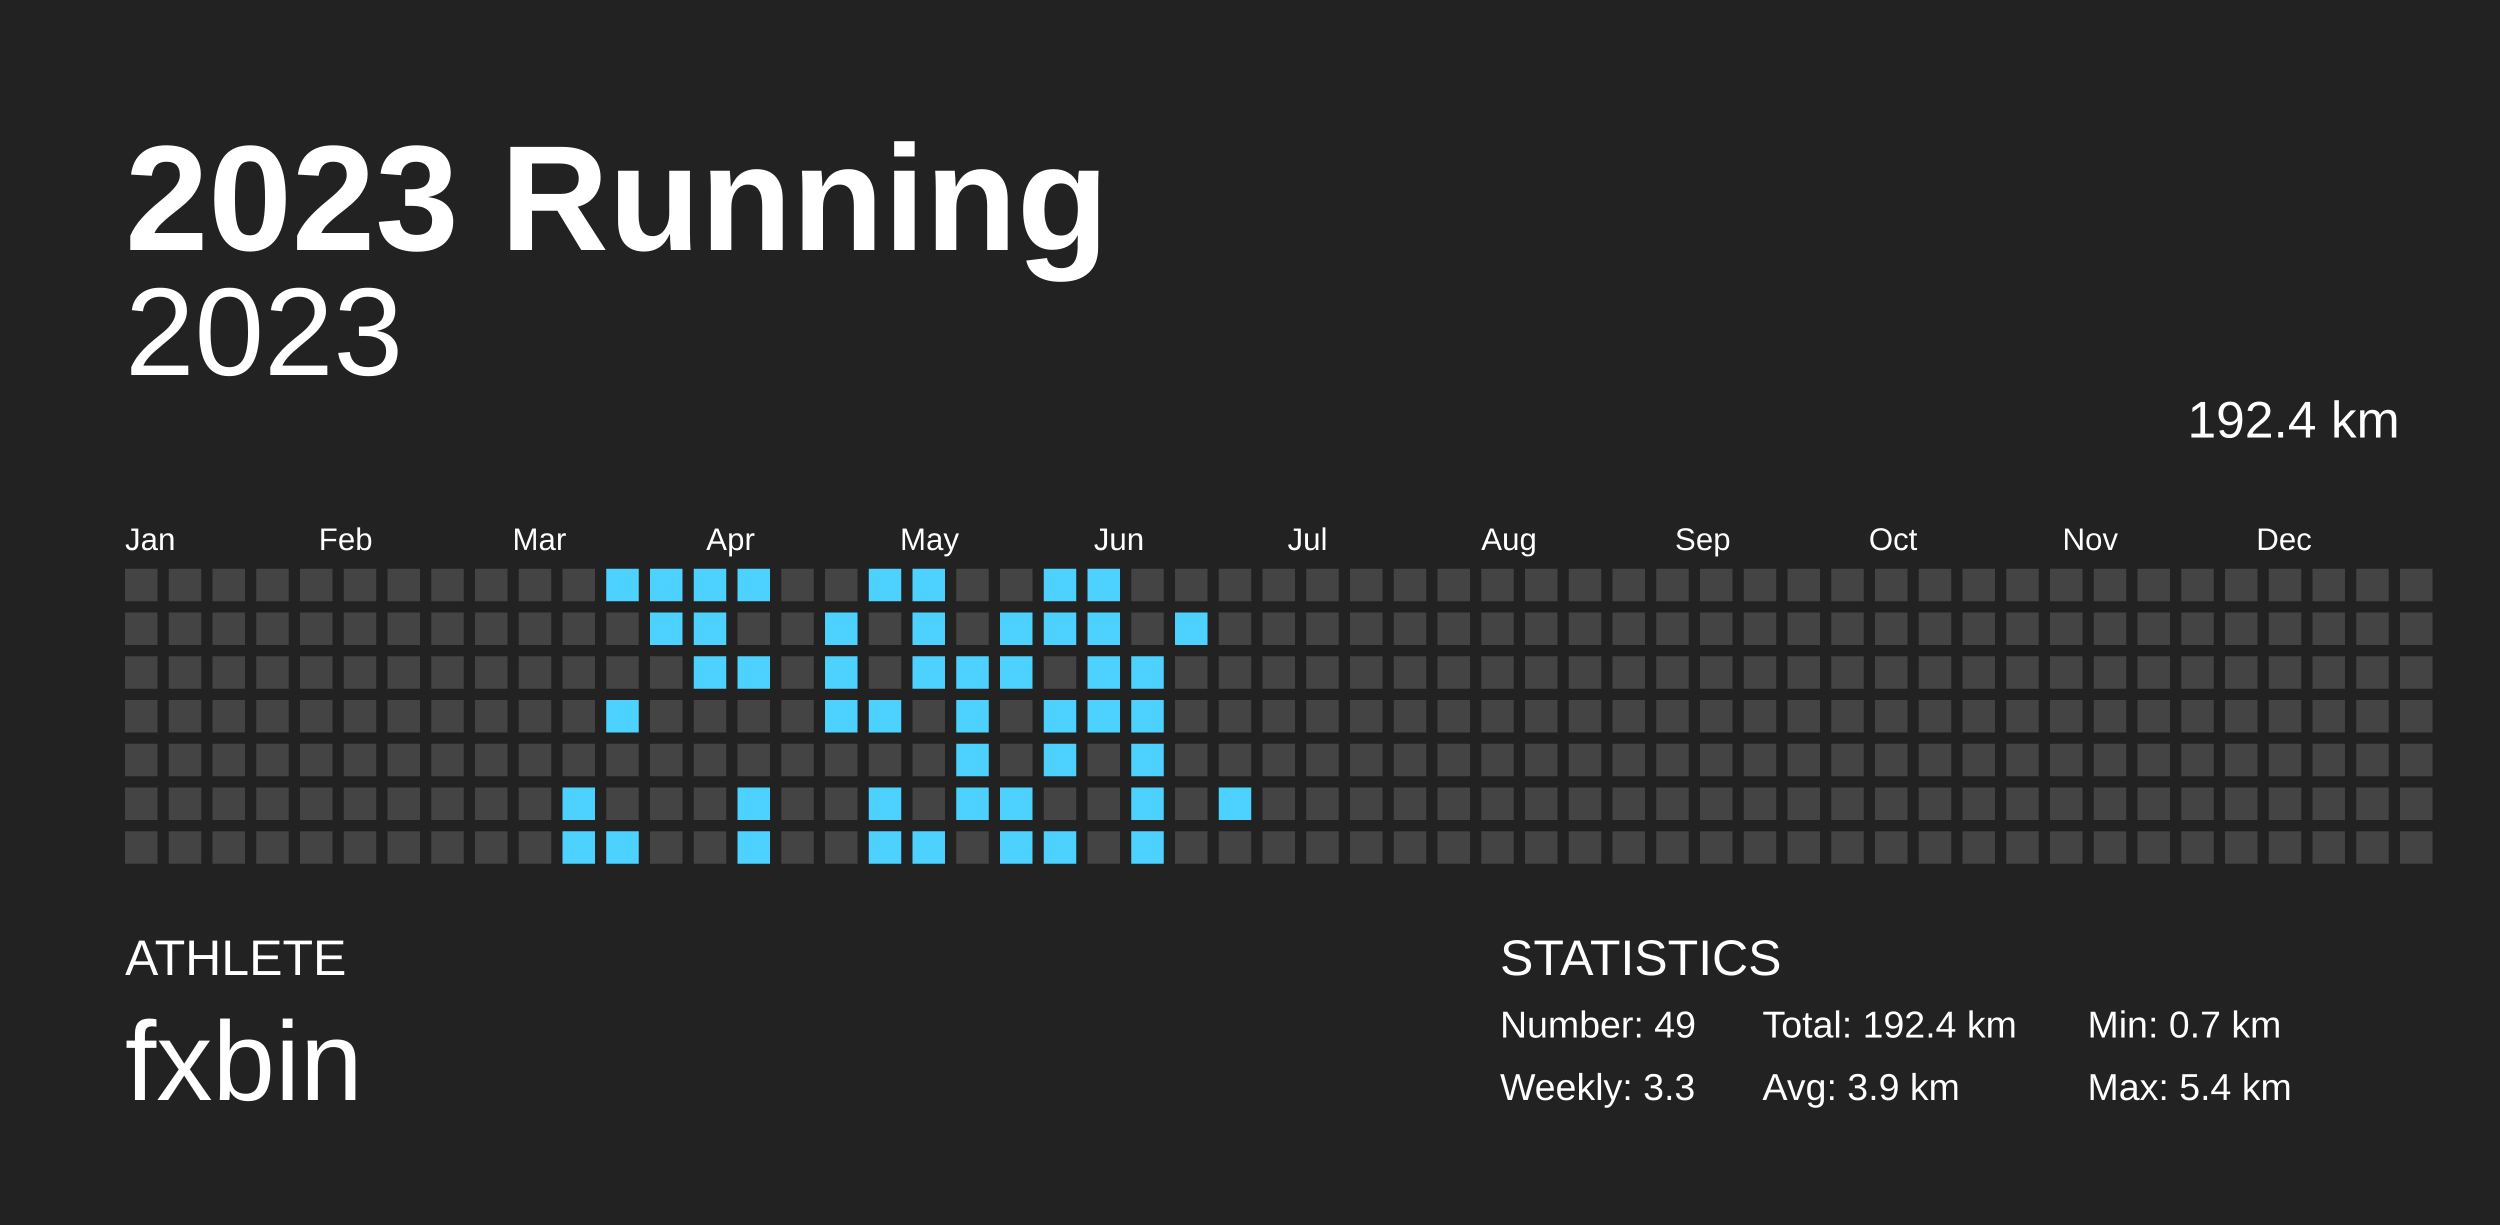
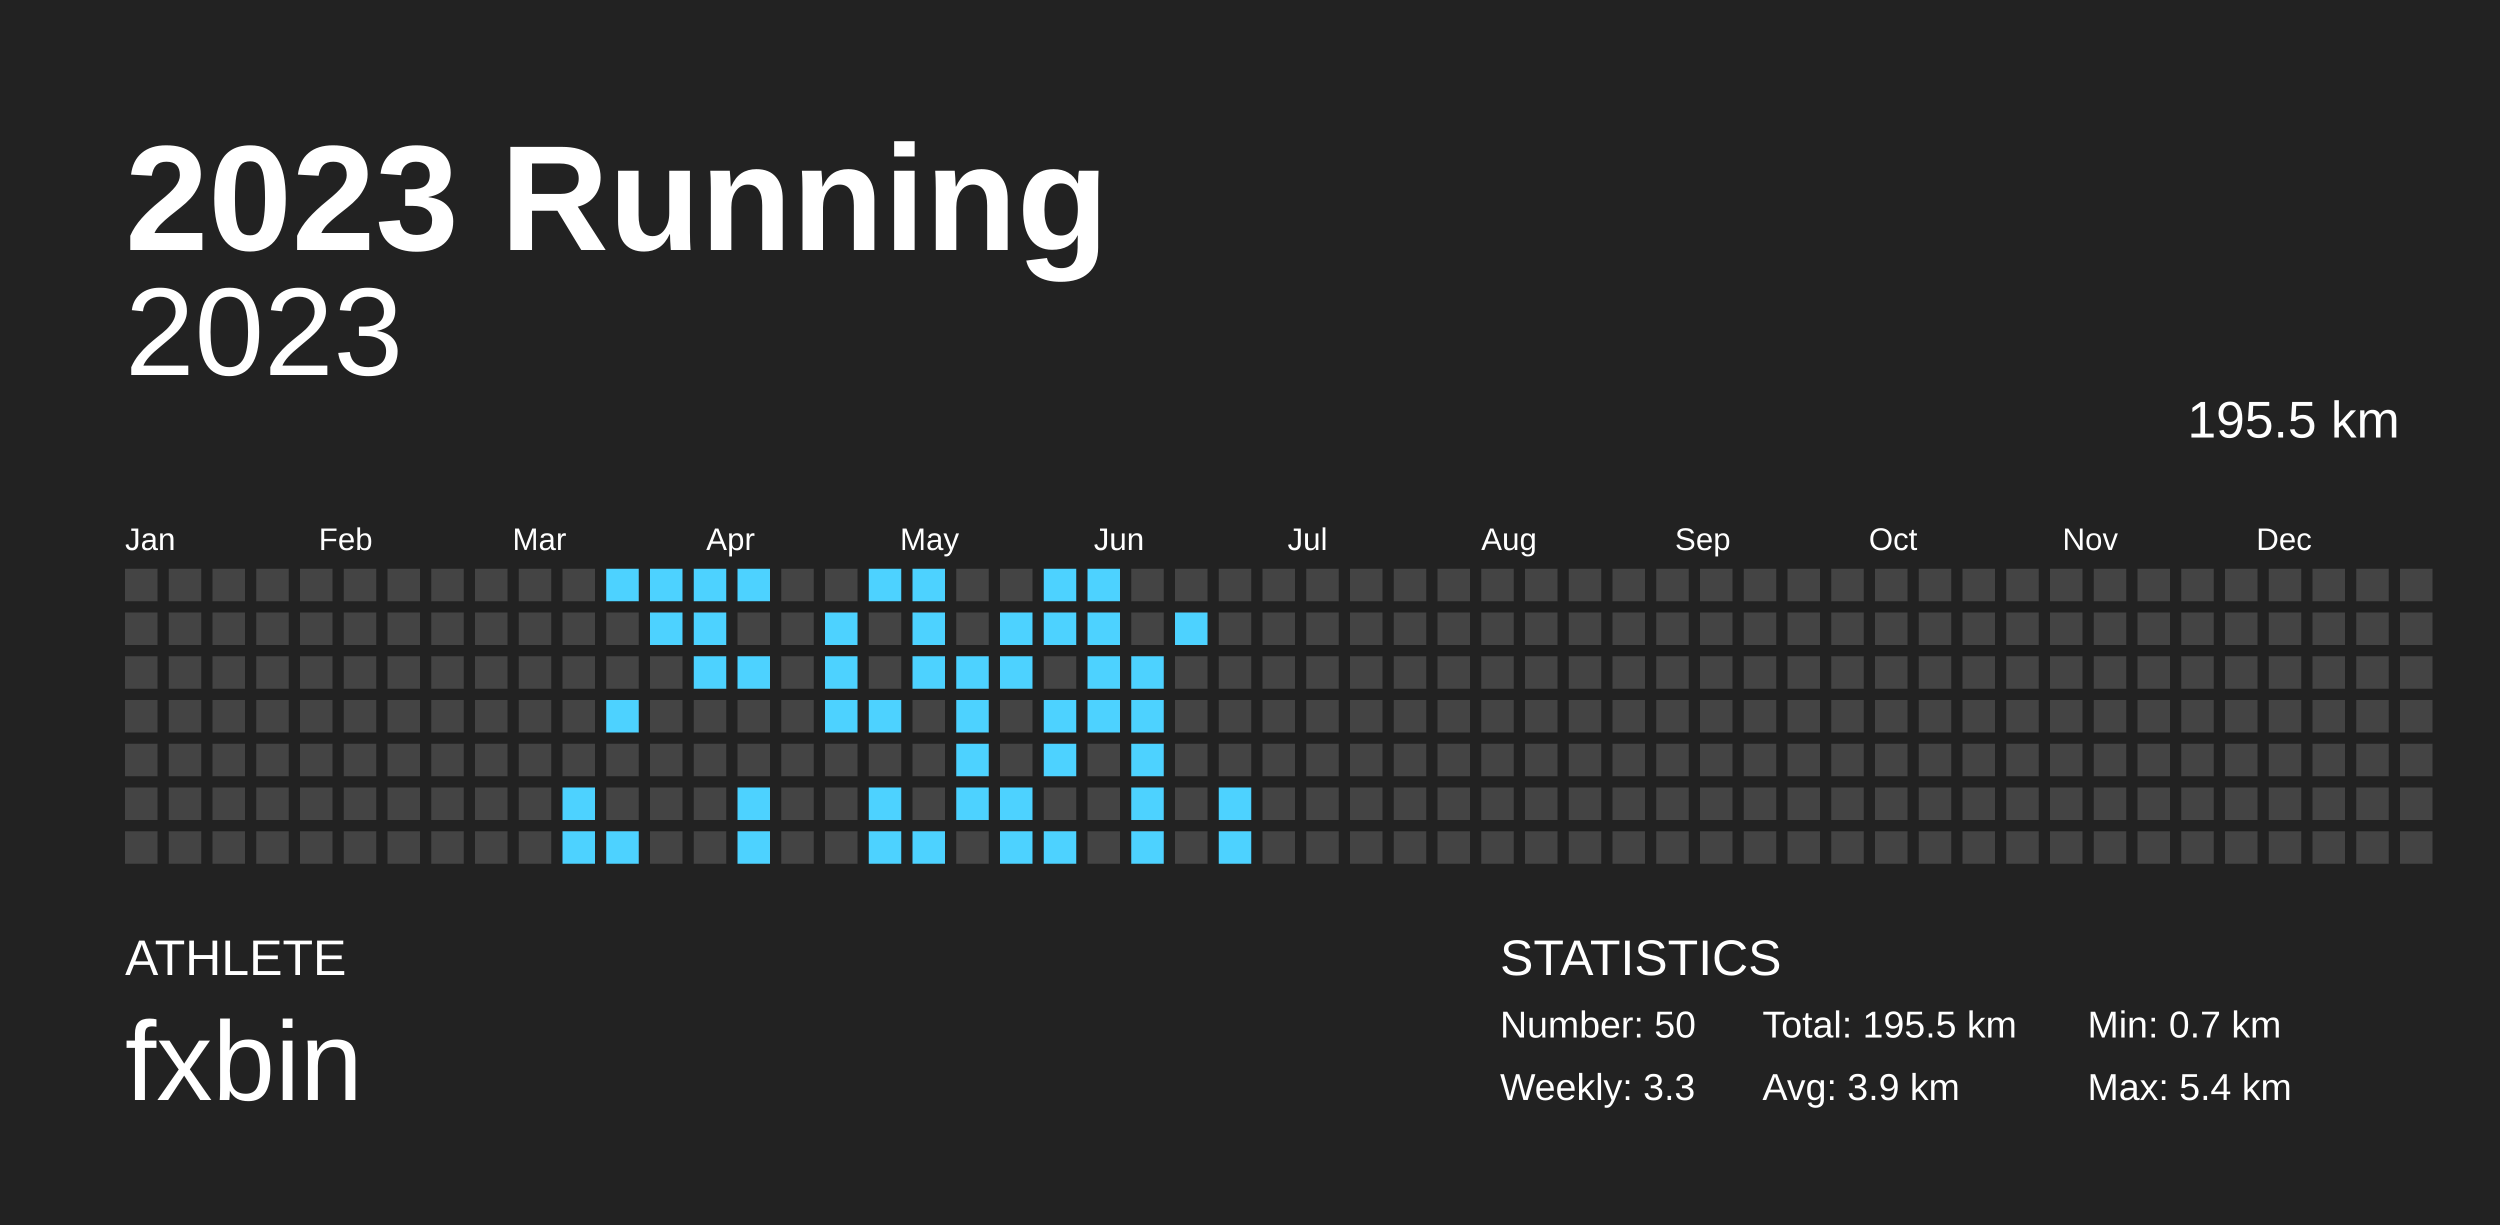
<svg xmlns="http://www.w3.org/2000/svg" baseProfile="full" height="98mm" version="1.1" viewBox="0,0,200,98" width="200mm">
  <defs />
  <rect fill="#222222" height="98" width="200" x="0" y="0" />
  <text fill="#FFFFFF" style="font-size:12px; font-family:Arial; font-weight:bold;" x="10" y="20">2023 Running</text>
  <text fill="#FFFFFF" style="font-size:4px; font-family:Arial" x="10" y="78">ATHLETE</text>
  <text fill="#FFFFFF" style="font-size:9px; font-family:Arial" x="10" y="88">fxbin</text>
  <text fill="#FFFFFF" style="font-size:4px; font-family:Arial" x="120" y="78">STATISTICS</text>
-   <text fill="#FFFFFF" style="font-size:3px; font-family:Arial" x="120" y="83">Number: 49</text>
+   <text fill="#FFFFFF" style="font-size:3px; font-family:Arial" x="120" y="83">Number: 50</text>
  <text fill="#FFFFFF" style="font-size:3px; font-family:Arial" x="120" y="88">Weekly: 3.3</text>
-   <text fill="#FFFFFF" style="font-size:3px; font-family:Arial" x="141" y="83">Total: 192.4 km</text>
+   <text fill="#FFFFFF" style="font-size:3px; font-family:Arial" x="141" y="83">Total: 195.5 km</text>
  <text fill="#FFFFFF" style="font-size:3px; font-family:Arial" x="141" y="88">Avg: 3.9 km</text>
  <text fill="#FFFFFF" style="font-size:3px; font-family:Arial" x="167" y="83">Min: 0.7 km</text>
  <text fill="#FFFFFF" style="font-size:3px; font-family:Arial" x="167" y="88">Max: 5.4 km</text>
  <text alignment-baseline="hanging" fill="#FFFFFF" style="font-size:10.0px; font-family:Arial;" x="10" y="30">2023</text>
-   <text alignment-baseline="hanging" fill="#FFFFFF" style="font-size:4.125px; font-family:Arial;" x="175" y="35">192.4 km</text>
+   <text alignment-baseline="hanging" fill="#FFFFFF" style="font-size:4.125px; font-family:Arial;" x="175" y="35">195.5 km</text>
  <text fill="#FFFFFF" style="font-size:2.5px; font-family:Arial" x="10.0" y="44">Jan</text>
  <text fill="#FFFFFF" style="font-size:2.5px; font-family:Arial" x="25.5" y="44">Feb</text>
  <text fill="#FFFFFF" style="font-size:2.5px; font-family:Arial" x="41.0" y="44">Mar</text>
  <text fill="#FFFFFF" style="font-size:2.5px; font-family:Arial" x="56.5" y="44">Apr</text>
  <text fill="#FFFFFF" style="font-size:2.5px; font-family:Arial" x="72.0" y="44">May</text>
  <text fill="#FFFFFF" style="font-size:2.5px; font-family:Arial" x="87.5" y="44">Jun</text>
  <text fill="#FFFFFF" style="font-size:2.5px; font-family:Arial" x="103.0" y="44">Jul</text>
  <text fill="#FFFFFF" style="font-size:2.5px; font-family:Arial" x="118.5" y="44">Aug</text>
  <text fill="#FFFFFF" style="font-size:2.5px; font-family:Arial" x="134.0" y="44">Sep</text>
  <text fill="#FFFFFF" style="font-size:2.5px; font-family:Arial" x="149.5" y="44">Oct</text>
  <text fill="#FFFFFF" style="font-size:2.5px; font-family:Arial" x="165.0" y="44">Nov</text>
  <text fill="#FFFFFF" style="font-size:2.5px; font-family:Arial" x="180.5" y="44">Dec</text>
  <rect fill="#444444" height="2.6" width="2.6" x="10.0" y="45.5" />
  <rect fill="#444444" height="2.6" width="2.6" x="10.0" y="49.0" />
  <rect fill="#444444" height="2.6" width="2.6" x="10.0" y="52.5" />
  <rect fill="#444444" height="2.6" width="2.6" x="10.0" y="56.0" />
  <rect fill="#444444" height="2.6" width="2.6" x="10.0" y="59.5" />
  <rect fill="#444444" height="2.6" width="2.6" x="10.0" y="63.0" />
  <rect fill="#444444" height="2.6" width="2.6" x="10.0" y="66.5" />
  <rect fill="#444444" height="2.6" width="2.6" x="13.5" y="45.5" />
  <rect fill="#444444" height="2.6" width="2.6" x="13.5" y="49.0" />
  <rect fill="#444444" height="2.6" width="2.6" x="13.5" y="52.5" />
  <rect fill="#444444" height="2.6" width="2.6" x="13.5" y="56.0" />
  <rect fill="#444444" height="2.6" width="2.6" x="13.5" y="59.5" />
  <rect fill="#444444" height="2.6" width="2.6" x="13.5" y="63.0" />
  <rect fill="#444444" height="2.6" width="2.6" x="13.5" y="66.5" />
  <rect fill="#444444" height="2.6" width="2.6" x="17.0" y="45.5" />
  <rect fill="#444444" height="2.6" width="2.6" x="17.0" y="49.0" />
  <rect fill="#444444" height="2.6" width="2.6" x="17.0" y="52.5" />
  <rect fill="#444444" height="2.6" width="2.6" x="17.0" y="56.0" />
  <rect fill="#444444" height="2.6" width="2.6" x="17.0" y="59.5" />
  <rect fill="#444444" height="2.6" width="2.6" x="17.0" y="63.0" />
  <rect fill="#444444" height="2.6" width="2.6" x="17.0" y="66.5" />
  <rect fill="#444444" height="2.6" width="2.6" x="20.5" y="45.5" />
  <rect fill="#444444" height="2.6" width="2.6" x="20.5" y="49.0" />
  <rect fill="#444444" height="2.6" width="2.6" x="20.5" y="52.5" />
  <rect fill="#444444" height="2.6" width="2.6" x="20.5" y="56.0" />
  <rect fill="#444444" height="2.6" width="2.6" x="20.5" y="59.5" />
  <rect fill="#444444" height="2.6" width="2.6" x="20.5" y="63.0" />
  <rect fill="#444444" height="2.6" width="2.6" x="20.5" y="66.5" />
  <rect fill="#444444" height="2.6" width="2.6" x="24.0" y="45.5" />
  <rect fill="#444444" height="2.6" width="2.6" x="24.0" y="49.0" />
  <rect fill="#444444" height="2.6" width="2.6" x="24.0" y="52.5" />
  <rect fill="#444444" height="2.6" width="2.6" x="24.0" y="56.0" />
  <rect fill="#444444" height="2.6" width="2.6" x="24.0" y="59.5" />
  <rect fill="#444444" height="2.6" width="2.6" x="24.0" y="63.0" />
  <rect fill="#444444" height="2.6" width="2.6" x="24.0" y="66.5" />
  <rect fill="#444444" height="2.6" width="2.6" x="27.5" y="45.5" />
  <rect fill="#444444" height="2.6" width="2.6" x="27.5" y="49.0" />
  <rect fill="#444444" height="2.6" width="2.6" x="27.5" y="52.5" />
  <rect fill="#444444" height="2.6" width="2.6" x="27.5" y="56.0" />
  <rect fill="#444444" height="2.6" width="2.6" x="27.5" y="59.5" />
  <rect fill="#444444" height="2.6" width="2.6" x="27.5" y="63.0" />
  <rect fill="#444444" height="2.6" width="2.6" x="27.5" y="66.5" />
  <rect fill="#444444" height="2.6" width="2.6" x="31.0" y="45.5" />
  <rect fill="#444444" height="2.6" width="2.6" x="31.0" y="49.0" />
  <rect fill="#444444" height="2.6" width="2.6" x="31.0" y="52.5" />
  <rect fill="#444444" height="2.6" width="2.6" x="31.0" y="56.0" />
  <rect fill="#444444" height="2.6" width="2.6" x="31.0" y="59.5" />
  <rect fill="#444444" height="2.6" width="2.6" x="31.0" y="63.0" />
  <rect fill="#444444" height="2.6" width="2.6" x="31.0" y="66.5" />
  <rect fill="#444444" height="2.6" width="2.6" x="34.5" y="45.5" />
  <rect fill="#444444" height="2.6" width="2.6" x="34.5" y="49.0" />
  <rect fill="#444444" height="2.6" width="2.6" x="34.5" y="52.5" />
  <rect fill="#444444" height="2.6" width="2.6" x="34.5" y="56.0" />
  <rect fill="#444444" height="2.6" width="2.6" x="34.5" y="59.5" />
  <rect fill="#444444" height="2.6" width="2.6" x="34.5" y="63.0" />
  <rect fill="#444444" height="2.6" width="2.6" x="34.5" y="66.5" />
  <rect fill="#444444" height="2.6" width="2.6" x="38.0" y="45.5" />
  <rect fill="#444444" height="2.6" width="2.6" x="38.0" y="49.0" />
  <rect fill="#444444" height="2.6" width="2.6" x="38.0" y="52.5" />
  <rect fill="#444444" height="2.6" width="2.6" x="38.0" y="56.0" />
  <rect fill="#444444" height="2.6" width="2.6" x="38.0" y="59.5" />
  <rect fill="#444444" height="2.6" width="2.6" x="38.0" y="63.0" />
  <rect fill="#444444" height="2.6" width="2.6" x="38.0" y="66.5" />
  <rect fill="#444444" height="2.6" width="2.6" x="41.5" y="45.5" />
  <rect fill="#444444" height="2.6" width="2.6" x="41.5" y="49.0" />
  <rect fill="#444444" height="2.6" width="2.6" x="41.5" y="52.5" />
  <rect fill="#444444" height="2.6" width="2.6" x="41.5" y="56.0" />
  <rect fill="#444444" height="2.6" width="2.6" x="41.5" y="59.5" />
  <rect fill="#444444" height="2.6" width="2.6" x="41.5" y="63.0" />
  <rect fill="#444444" height="2.6" width="2.6" x="41.5" y="66.5" />
  <rect fill="#444444" height="2.6" width="2.6" x="45.0" y="45.5" />
  <rect fill="#444444" height="2.6" width="2.6" x="45.0" y="49.0" />
  <rect fill="#444444" height="2.6" width="2.6" x="45.0" y="52.5" />
  <rect fill="#444444" height="2.6" width="2.6" x="45.0" y="56.0" />
  <rect fill="#444444" height="2.6" width="2.6" x="45.0" y="59.5" />
  <rect fill="#4dd2ff" height="2.6" width="2.6" x="45.0" y="63.0" />
  <rect fill="#4dd2ff" height="2.6" width="2.6" x="45.0" y="66.5" />
  <rect fill="#4dd2ff" height="2.6" width="2.6" x="48.5" y="45.5" />
  <rect fill="#444444" height="2.6" width="2.6" x="48.5" y="49.0" />
  <rect fill="#444444" height="2.6" width="2.6" x="48.5" y="52.5" />
  <rect fill="#4dd2ff" height="2.6" width="2.6" x="48.5" y="56.0" />
  <rect fill="#444444" height="2.6" width="2.6" x="48.5" y="59.5" />
  <rect fill="#444444" height="2.6" width="2.6" x="48.5" y="63.0" />
  <rect fill="#4dd2ff" height="2.6" width="2.6" x="48.5" y="66.5" />
  <rect fill="#4dd2ff" height="2.6" width="2.6" x="52.0" y="45.5" />
  <rect fill="#4dd2ff" height="2.6" width="2.6" x="52.0" y="49.0" />
  <rect fill="#444444" height="2.6" width="2.6" x="52.0" y="52.5" />
  <rect fill="#444444" height="2.6" width="2.6" x="52.0" y="56.0" />
  <rect fill="#444444" height="2.6" width="2.6" x="52.0" y="59.5" />
  <rect fill="#444444" height="2.6" width="2.6" x="52.0" y="63.0" />
  <rect fill="#444444" height="2.6" width="2.6" x="52.0" y="66.5" />
  <rect fill="#4dd2ff" height="2.6" width="2.6" x="55.5" y="45.5" />
  <rect fill="#4dd2ff" height="2.6" width="2.6" x="55.5" y="49.0" />
  <rect fill="#4dd2ff" height="2.6" width="2.6" x="55.5" y="52.5" />
  <rect fill="#444444" height="2.6" width="2.6" x="55.5" y="56.0" />
  <rect fill="#444444" height="2.6" width="2.6" x="55.5" y="59.5" />
  <rect fill="#444444" height="2.6" width="2.6" x="55.5" y="63.0" />
  <rect fill="#444444" height="2.6" width="2.6" x="55.5" y="66.5" />
  <rect fill="#4dd2ff" height="2.6" width="2.6" x="59.0" y="45.5" />
  <rect fill="#444444" height="2.6" width="2.6" x="59.0" y="49.0" />
  <rect fill="#4dd2ff" height="2.6" width="2.6" x="59.0" y="52.5" />
  <rect fill="#444444" height="2.6" width="2.6" x="59.0" y="56.0" />
  <rect fill="#444444" height="2.6" width="2.6" x="59.0" y="59.5" />
  <rect fill="#4dd2ff" height="2.6" width="2.6" x="59.0" y="63.0" />
  <rect fill="#4dd2ff" height="2.6" width="2.6" x="59.0" y="66.5" />
  <rect fill="#444444" height="2.6" width="2.6" x="62.5" y="45.5" />
  <rect fill="#444444" height="2.6" width="2.6" x="62.5" y="49.0" />
  <rect fill="#444444" height="2.6" width="2.6" x="62.5" y="52.5" />
  <rect fill="#444444" height="2.6" width="2.6" x="62.5" y="56.0" />
  <rect fill="#444444" height="2.6" width="2.6" x="62.5" y="59.5" />
  <rect fill="#444444" height="2.6" width="2.6" x="62.5" y="63.0" />
  <rect fill="#444444" height="2.6" width="2.6" x="62.5" y="66.5" />
  <rect fill="#444444" height="2.6" width="2.6" x="66.0" y="45.5" />
  <rect fill="#4dd2ff" height="2.6" width="2.6" x="66.0" y="49.0" />
  <rect fill="#4dd2ff" height="2.6" width="2.6" x="66.0" y="52.5" />
  <rect fill="#4dd2ff" height="2.6" width="2.6" x="66.0" y="56.0" />
  <rect fill="#444444" height="2.6" width="2.6" x="66.0" y="59.5" />
  <rect fill="#444444" height="2.6" width="2.6" x="66.0" y="63.0" />
  <rect fill="#444444" height="2.6" width="2.6" x="66.0" y="66.5" />
  <rect fill="#4dd2ff" height="2.6" width="2.6" x="69.5" y="45.5" />
  <rect fill="#444444" height="2.6" width="2.6" x="69.5" y="49.0" />
  <rect fill="#444444" height="2.6" width="2.6" x="69.5" y="52.5" />
  <rect fill="#4dd2ff" height="2.6" width="2.6" x="69.5" y="56.0" />
  <rect fill="#444444" height="2.6" width="2.6" x="69.5" y="59.5" />
  <rect fill="#4dd2ff" height="2.6" width="2.6" x="69.5" y="63.0" />
  <rect fill="#4dd2ff" height="2.6" width="2.6" x="69.5" y="66.5" />
  <rect fill="#4dd2ff" height="2.6" width="2.6" x="73.0" y="45.5" />
  <rect fill="#4dd2ff" height="2.6" width="2.6" x="73.0" y="49.0" />
  <rect fill="#4dd2ff" height="2.6" width="2.6" x="73.0" y="52.5" />
  <rect fill="#444444" height="2.6" width="2.6" x="73.0" y="56.0" />
  <rect fill="#444444" height="2.6" width="2.6" x="73.0" y="59.5" />
  <rect fill="#444444" height="2.6" width="2.6" x="73.0" y="63.0" />
  <rect fill="#4dd2ff" height="2.6" width="2.6" x="73.0" y="66.5" />
  <rect fill="#444444" height="2.6" width="2.6" x="76.5" y="45.5" />
  <rect fill="#444444" height="2.6" width="2.6" x="76.5" y="49.0" />
  <rect fill="#4dd2ff" height="2.6" width="2.6" x="76.5" y="52.5" />
  <rect fill="#4dd2ff" height="2.6" width="2.6" x="76.5" y="56.0" />
  <rect fill="#4dd2ff" height="2.6" width="2.6" x="76.5" y="59.5" />
  <rect fill="#4dd2ff" height="2.6" width="2.6" x="76.5" y="63.0" />
  <rect fill="#444444" height="2.6" width="2.6" x="76.5" y="66.5" />
  <rect fill="#444444" height="2.6" width="2.6" x="80.0" y="45.5" />
  <rect fill="#4dd2ff" height="2.6" width="2.6" x="80.0" y="49.0" />
  <rect fill="#4dd2ff" height="2.6" width="2.6" x="80.0" y="52.5" />
  <rect fill="#444444" height="2.6" width="2.6" x="80.0" y="56.0" />
  <rect fill="#444444" height="2.6" width="2.6" x="80.0" y="59.5" />
  <rect fill="#4dd2ff" height="2.6" width="2.6" x="80.0" y="63.0" />
  <rect fill="#4dd2ff" height="2.6" width="2.6" x="80.0" y="66.5" />
  <rect fill="#4dd2ff" height="2.6" width="2.6" x="83.5" y="45.5" />
  <rect fill="#4dd2ff" height="2.6" width="2.6" x="83.5" y="49.0" />
  <rect fill="#444444" height="2.6" width="2.6" x="83.5" y="52.5" />
  <rect fill="#4dd2ff" height="2.6" width="2.6" x="83.5" y="56.0" />
  <rect fill="#4dd2ff" height="2.6" width="2.6" x="83.5" y="59.5" />
  <rect fill="#444444" height="2.6" width="2.6" x="83.5" y="63.0" />
  <rect fill="#4dd2ff" height="2.6" width="2.6" x="83.5" y="66.5" />
  <rect fill="#4dd2ff" height="2.6" width="2.6" x="87.0" y="45.5" />
  <rect fill="#4dd2ff" height="2.6" width="2.6" x="87.0" y="49.0" />
  <rect fill="#4dd2ff" height="2.6" width="2.6" x="87.0" y="52.5" />
  <rect fill="#4dd2ff" height="2.6" width="2.6" x="87.0" y="56.0" />
  <rect fill="#444444" height="2.6" width="2.6" x="87.0" y="59.5" />
  <rect fill="#444444" height="2.6" width="2.6" x="87.0" y="63.0" />
  <rect fill="#444444" height="2.6" width="2.6" x="87.0" y="66.5" />
  <rect fill="#444444" height="2.6" width="2.6" x="90.5" y="45.5" />
  <rect fill="#444444" height="2.6" width="2.6" x="90.5" y="49.0" />
  <rect fill="#4dd2ff" height="2.6" width="2.6" x="90.5" y="52.5" />
  <rect fill="#4dd2ff" height="2.6" width="2.6" x="90.5" y="56.0" />
  <rect fill="#4dd2ff" height="2.6" width="2.6" x="90.5" y="59.5" />
  <rect fill="#4dd2ff" height="2.6" width="2.6" x="90.5" y="63.0" />
  <rect fill="#4dd2ff" height="2.6" width="2.6" x="90.5" y="66.5" />
  <rect fill="#444444" height="2.6" width="2.6" x="94.0" y="45.5" />
  <rect fill="#4dd2ff" height="2.6" width="2.6" x="94.0" y="49.0" />
  <rect fill="#444444" height="2.6" width="2.6" x="94.0" y="52.5" />
  <rect fill="#444444" height="2.6" width="2.6" x="94.0" y="56.0" />
  <rect fill="#444444" height="2.6" width="2.6" x="94.0" y="59.5" />
  <rect fill="#444444" height="2.6" width="2.6" x="94.0" y="63.0" />
  <rect fill="#444444" height="2.6" width="2.6" x="94.0" y="66.5" />
  <rect fill="#444444" height="2.6" width="2.6" x="97.5" y="45.5" />
  <rect fill="#444444" height="2.6" width="2.6" x="97.5" y="49.0" />
  <rect fill="#444444" height="2.6" width="2.6" x="97.5" y="52.5" />
  <rect fill="#444444" height="2.6" width="2.6" x="97.5" y="56.0" />
  <rect fill="#444444" height="2.6" width="2.6" x="97.5" y="59.5" />
  <rect fill="#4dd2ff" height="2.6" width="2.6" x="97.5" y="63.0" />
-   <rect fill="#444444" height="2.6" width="2.6" x="97.5" y="66.5" />
+   <rect fill="#4dd2ff" height="2.6" width="2.6" x="97.5" y="66.5" />
  <rect fill="#444444" height="2.6" width="2.6" x="101.0" y="45.5" />
  <rect fill="#444444" height="2.6" width="2.6" x="101.0" y="49.0" />
  <rect fill="#444444" height="2.6" width="2.6" x="101.0" y="52.5" />
  <rect fill="#444444" height="2.6" width="2.6" x="101.0" y="56.0" />
  <rect fill="#444444" height="2.6" width="2.6" x="101.0" y="59.5" />
  <rect fill="#444444" height="2.6" width="2.6" x="101.0" y="63.0" />
  <rect fill="#444444" height="2.6" width="2.6" x="101.0" y="66.5" />
  <rect fill="#444444" height="2.6" width="2.6" x="104.5" y="45.5" />
  <rect fill="#444444" height="2.6" width="2.6" x="104.5" y="49.0" />
  <rect fill="#444444" height="2.6" width="2.6" x="104.5" y="52.5" />
  <rect fill="#444444" height="2.6" width="2.6" x="104.5" y="56.0" />
  <rect fill="#444444" height="2.6" width="2.6" x="104.5" y="59.5" />
  <rect fill="#444444" height="2.6" width="2.6" x="104.5" y="63.0" />
  <rect fill="#444444" height="2.6" width="2.6" x="104.5" y="66.5" />
  <rect fill="#444444" height="2.6" width="2.6" x="108.0" y="45.5" />
  <rect fill="#444444" height="2.6" width="2.6" x="108.0" y="49.0" />
  <rect fill="#444444" height="2.6" width="2.6" x="108.0" y="52.5" />
  <rect fill="#444444" height="2.6" width="2.6" x="108.0" y="56.0" />
  <rect fill="#444444" height="2.6" width="2.6" x="108.0" y="59.5" />
  <rect fill="#444444" height="2.6" width="2.6" x="108.0" y="63.0" />
  <rect fill="#444444" height="2.6" width="2.6" x="108.0" y="66.5" />
  <rect fill="#444444" height="2.6" width="2.6" x="111.5" y="45.5" />
  <rect fill="#444444" height="2.6" width="2.6" x="111.5" y="49.0" />
  <rect fill="#444444" height="2.6" width="2.6" x="111.5" y="52.5" />
  <rect fill="#444444" height="2.6" width="2.6" x="111.5" y="56.0" />
  <rect fill="#444444" height="2.6" width="2.6" x="111.5" y="59.5" />
  <rect fill="#444444" height="2.6" width="2.6" x="111.5" y="63.0" />
  <rect fill="#444444" height="2.6" width="2.6" x="111.5" y="66.5" />
  <rect fill="#444444" height="2.6" width="2.6" x="115.0" y="45.5" />
  <rect fill="#444444" height="2.6" width="2.6" x="115.0" y="49.0" />
  <rect fill="#444444" height="2.6" width="2.6" x="115.0" y="52.5" />
  <rect fill="#444444" height="2.6" width="2.6" x="115.0" y="56.0" />
  <rect fill="#444444" height="2.6" width="2.6" x="115.0" y="59.5" />
  <rect fill="#444444" height="2.6" width="2.6" x="115.0" y="63.0" />
  <rect fill="#444444" height="2.6" width="2.6" x="115.0" y="66.5" />
  <rect fill="#444444" height="2.6" width="2.6" x="118.5" y="45.5" />
  <rect fill="#444444" height="2.6" width="2.6" x="118.5" y="49.0" />
  <rect fill="#444444" height="2.6" width="2.6" x="118.5" y="52.5" />
  <rect fill="#444444" height="2.6" width="2.6" x="118.5" y="56.0" />
  <rect fill="#444444" height="2.6" width="2.6" x="118.5" y="59.5" />
  <rect fill="#444444" height="2.6" width="2.6" x="118.5" y="63.0" />
  <rect fill="#444444" height="2.6" width="2.6" x="118.5" y="66.5" />
  <rect fill="#444444" height="2.6" width="2.6" x="122.0" y="45.5" />
  <rect fill="#444444" height="2.6" width="2.6" x="122.0" y="49.0" />
  <rect fill="#444444" height="2.6" width="2.6" x="122.0" y="52.5" />
  <rect fill="#444444" height="2.6" width="2.6" x="122.0" y="56.0" />
  <rect fill="#444444" height="2.6" width="2.6" x="122.0" y="59.5" />
  <rect fill="#444444" height="2.6" width="2.6" x="122.0" y="63.0" />
  <rect fill="#444444" height="2.6" width="2.6" x="122.0" y="66.5" />
  <rect fill="#444444" height="2.6" width="2.6" x="125.5" y="45.5" />
  <rect fill="#444444" height="2.6" width="2.6" x="125.5" y="49.0" />
  <rect fill="#444444" height="2.6" width="2.6" x="125.5" y="52.5" />
  <rect fill="#444444" height="2.6" width="2.6" x="125.5" y="56.0" />
  <rect fill="#444444" height="2.6" width="2.6" x="125.5" y="59.5" />
  <rect fill="#444444" height="2.6" width="2.6" x="125.5" y="63.0" />
  <rect fill="#444444" height="2.6" width="2.6" x="125.5" y="66.5" />
  <rect fill="#444444" height="2.6" width="2.6" x="129.0" y="45.5" />
  <rect fill="#444444" height="2.6" width="2.6" x="129.0" y="49.0" />
  <rect fill="#444444" height="2.6" width="2.6" x="129.0" y="52.5" />
  <rect fill="#444444" height="2.6" width="2.6" x="129.0" y="56.0" />
  <rect fill="#444444" height="2.6" width="2.6" x="129.0" y="59.5" />
  <rect fill="#444444" height="2.6" width="2.6" x="129.0" y="63.0" />
  <rect fill="#444444" height="2.6" width="2.6" x="129.0" y="66.5" />
  <rect fill="#444444" height="2.6" width="2.6" x="132.5" y="45.5" />
  <rect fill="#444444" height="2.6" width="2.6" x="132.5" y="49.0" />
  <rect fill="#444444" height="2.6" width="2.6" x="132.5" y="52.5" />
  <rect fill="#444444" height="2.6" width="2.6" x="132.5" y="56.0" />
  <rect fill="#444444" height="2.6" width="2.6" x="132.5" y="59.5" />
  <rect fill="#444444" height="2.6" width="2.6" x="132.5" y="63.0" />
  <rect fill="#444444" height="2.6" width="2.6" x="132.5" y="66.5" />
  <rect fill="#444444" height="2.6" width="2.6" x="136.0" y="45.5" />
  <rect fill="#444444" height="2.6" width="2.6" x="136.0" y="49.0" />
  <rect fill="#444444" height="2.6" width="2.6" x="136.0" y="52.5" />
  <rect fill="#444444" height="2.6" width="2.6" x="136.0" y="56.0" />
  <rect fill="#444444" height="2.6" width="2.6" x="136.0" y="59.5" />
  <rect fill="#444444" height="2.6" width="2.6" x="136.0" y="63.0" />
  <rect fill="#444444" height="2.6" width="2.6" x="136.0" y="66.5" />
  <rect fill="#444444" height="2.6" width="2.6" x="139.5" y="45.5" />
  <rect fill="#444444" height="2.6" width="2.6" x="139.5" y="49.0" />
  <rect fill="#444444" height="2.6" width="2.6" x="139.5" y="52.5" />
  <rect fill="#444444" height="2.6" width="2.6" x="139.5" y="56.0" />
  <rect fill="#444444" height="2.6" width="2.6" x="139.5" y="59.5" />
  <rect fill="#444444" height="2.6" width="2.6" x="139.5" y="63.0" />
  <rect fill="#444444" height="2.6" width="2.6" x="139.5" y="66.5" />
  <rect fill="#444444" height="2.6" width="2.6" x="143.0" y="45.5" />
  <rect fill="#444444" height="2.6" width="2.6" x="143.0" y="49.0" />
  <rect fill="#444444" height="2.6" width="2.6" x="143.0" y="52.5" />
  <rect fill="#444444" height="2.6" width="2.6" x="143.0" y="56.0" />
  <rect fill="#444444" height="2.6" width="2.6" x="143.0" y="59.5" />
  <rect fill="#444444" height="2.6" width="2.6" x="143.0" y="63.0" />
  <rect fill="#444444" height="2.6" width="2.6" x="143.0" y="66.5" />
  <rect fill="#444444" height="2.6" width="2.6" x="146.5" y="45.5" />
  <rect fill="#444444" height="2.6" width="2.6" x="146.5" y="49.0" />
  <rect fill="#444444" height="2.6" width="2.6" x="146.5" y="52.5" />
  <rect fill="#444444" height="2.6" width="2.6" x="146.5" y="56.0" />
  <rect fill="#444444" height="2.6" width="2.6" x="146.5" y="59.5" />
  <rect fill="#444444" height="2.6" width="2.6" x="146.5" y="63.0" />
  <rect fill="#444444" height="2.6" width="2.6" x="146.5" y="66.5" />
  <rect fill="#444444" height="2.6" width="2.6" x="150.0" y="45.5" />
  <rect fill="#444444" height="2.6" width="2.6" x="150.0" y="49.0" />
  <rect fill="#444444" height="2.6" width="2.6" x="150.0" y="52.5" />
  <rect fill="#444444" height="2.6" width="2.6" x="150.0" y="56.0" />
  <rect fill="#444444" height="2.6" width="2.6" x="150.0" y="59.5" />
  <rect fill="#444444" height="2.6" width="2.6" x="150.0" y="63.0" />
  <rect fill="#444444" height="2.6" width="2.6" x="150.0" y="66.5" />
  <rect fill="#444444" height="2.6" width="2.6" x="153.5" y="45.5" />
  <rect fill="#444444" height="2.6" width="2.6" x="153.5" y="49.0" />
  <rect fill="#444444" height="2.6" width="2.6" x="153.5" y="52.5" />
  <rect fill="#444444" height="2.6" width="2.6" x="153.5" y="56.0" />
  <rect fill="#444444" height="2.6" width="2.6" x="153.5" y="59.5" />
  <rect fill="#444444" height="2.6" width="2.6" x="153.5" y="63.0" />
  <rect fill="#444444" height="2.6" width="2.6" x="153.5" y="66.5" />
  <rect fill="#444444" height="2.6" width="2.6" x="157.0" y="45.5" />
  <rect fill="#444444" height="2.6" width="2.6" x="157.0" y="49.0" />
  <rect fill="#444444" height="2.6" width="2.6" x="157.0" y="52.5" />
  <rect fill="#444444" height="2.6" width="2.6" x="157.0" y="56.0" />
  <rect fill="#444444" height="2.6" width="2.6" x="157.0" y="59.5" />
  <rect fill="#444444" height="2.6" width="2.6" x="157.0" y="63.0" />
  <rect fill="#444444" height="2.6" width="2.6" x="157.0" y="66.5" />
  <rect fill="#444444" height="2.6" width="2.6" x="160.5" y="45.5" />
  <rect fill="#444444" height="2.6" width="2.6" x="160.5" y="49.0" />
  <rect fill="#444444" height="2.6" width="2.6" x="160.5" y="52.5" />
  <rect fill="#444444" height="2.6" width="2.6" x="160.5" y="56.0" />
  <rect fill="#444444" height="2.6" width="2.6" x="160.5" y="59.5" />
  <rect fill="#444444" height="2.6" width="2.6" x="160.5" y="63.0" />
  <rect fill="#444444" height="2.6" width="2.6" x="160.5" y="66.5" />
  <rect fill="#444444" height="2.6" width="2.6" x="164.0" y="45.5" />
  <rect fill="#444444" height="2.6" width="2.6" x="164.0" y="49.0" />
  <rect fill="#444444" height="2.6" width="2.6" x="164.0" y="52.5" />
  <rect fill="#444444" height="2.6" width="2.6" x="164.0" y="56.0" />
  <rect fill="#444444" height="2.6" width="2.6" x="164.0" y="59.5" />
  <rect fill="#444444" height="2.6" width="2.6" x="164.0" y="63.0" />
  <rect fill="#444444" height="2.6" width="2.6" x="164.0" y="66.5" />
  <rect fill="#444444" height="2.6" width="2.6" x="167.5" y="45.5" />
  <rect fill="#444444" height="2.6" width="2.6" x="167.5" y="49.0" />
  <rect fill="#444444" height="2.6" width="2.6" x="167.5" y="52.5" />
  <rect fill="#444444" height="2.6" width="2.6" x="167.5" y="56.0" />
  <rect fill="#444444" height="2.6" width="2.6" x="167.5" y="59.5" />
  <rect fill="#444444" height="2.6" width="2.6" x="167.5" y="63.0" />
  <rect fill="#444444" height="2.6" width="2.6" x="167.5" y="66.5" />
  <rect fill="#444444" height="2.6" width="2.6" x="171.0" y="45.5" />
  <rect fill="#444444" height="2.6" width="2.6" x="171.0" y="49.0" />
  <rect fill="#444444" height="2.6" width="2.6" x="171.0" y="52.5" />
  <rect fill="#444444" height="2.6" width="2.6" x="171.0" y="56.0" />
  <rect fill="#444444" height="2.6" width="2.6" x="171.0" y="59.5" />
  <rect fill="#444444" height="2.6" width="2.6" x="171.0" y="63.0" />
  <rect fill="#444444" height="2.6" width="2.6" x="171.0" y="66.5" />
  <rect fill="#444444" height="2.6" width="2.6" x="174.5" y="45.5" />
  <rect fill="#444444" height="2.6" width="2.6" x="174.5" y="49.0" />
  <rect fill="#444444" height="2.6" width="2.6" x="174.5" y="52.5" />
  <rect fill="#444444" height="2.6" width="2.6" x="174.5" y="56.0" />
  <rect fill="#444444" height="2.6" width="2.6" x="174.5" y="59.5" />
  <rect fill="#444444" height="2.6" width="2.6" x="174.5" y="63.0" />
  <rect fill="#444444" height="2.6" width="2.6" x="174.5" y="66.5" />
  <rect fill="#444444" height="2.6" width="2.6" x="178.0" y="45.5" />
  <rect fill="#444444" height="2.6" width="2.6" x="178.0" y="49.0" />
  <rect fill="#444444" height="2.6" width="2.6" x="178.0" y="52.5" />
  <rect fill="#444444" height="2.6" width="2.6" x="178.0" y="56.0" />
  <rect fill="#444444" height="2.6" width="2.6" x="178.0" y="59.5" />
  <rect fill="#444444" height="2.6" width="2.6" x="178.0" y="63.0" />
  <rect fill="#444444" height="2.6" width="2.6" x="178.0" y="66.5" />
  <rect fill="#444444" height="2.6" width="2.6" x="181.5" y="45.5" />
  <rect fill="#444444" height="2.6" width="2.6" x="181.5" y="49.0" />
  <rect fill="#444444" height="2.6" width="2.6" x="181.5" y="52.5" />
  <rect fill="#444444" height="2.6" width="2.6" x="181.5" y="56.0" />
  <rect fill="#444444" height="2.6" width="2.6" x="181.5" y="59.5" />
  <rect fill="#444444" height="2.6" width="2.6" x="181.5" y="63.0" />
  <rect fill="#444444" height="2.6" width="2.6" x="181.5" y="66.5" />
  <rect fill="#444444" height="2.6" width="2.6" x="185.0" y="45.5" />
  <rect fill="#444444" height="2.6" width="2.6" x="185.0" y="49.0" />
  <rect fill="#444444" height="2.6" width="2.6" x="185.0" y="52.5" />
  <rect fill="#444444" height="2.6" width="2.6" x="185.0" y="56.0" />
  <rect fill="#444444" height="2.6" width="2.6" x="185.0" y="59.5" />
  <rect fill="#444444" height="2.6" width="2.6" x="185.0" y="63.0" />
  <rect fill="#444444" height="2.6" width="2.6" x="185.0" y="66.5" />
  <rect fill="#444444" height="2.6" width="2.6" x="188.5" y="45.5" />
  <rect fill="#444444" height="2.6" width="2.6" x="188.5" y="49.0" />
  <rect fill="#444444" height="2.6" width="2.6" x="188.5" y="52.5" />
  <rect fill="#444444" height="2.6" width="2.6" x="188.5" y="56.0" />
  <rect fill="#444444" height="2.6" width="2.6" x="188.5" y="59.5" />
  <rect fill="#444444" height="2.6" width="2.6" x="188.5" y="63.0" />
  <rect fill="#444444" height="2.6" width="2.6" x="188.5" y="66.5" />
  <rect fill="#444444" height="2.6" width="2.6" x="192.0" y="45.5" />
  <rect fill="#444444" height="2.6" width="2.6" x="192.0" y="49.0" />
  <rect fill="#444444" height="2.6" width="2.6" x="192.0" y="52.5" />
  <rect fill="#444444" height="2.6" width="2.6" x="192.0" y="56.0" />
  <rect fill="#444444" height="2.6" width="2.6" x="192.0" y="59.5" />
  <rect fill="#444444" height="2.6" width="2.6" x="192.0" y="63.0" />
  <rect fill="#444444" height="2.6" width="2.6" x="192.0" y="66.5" />
</svg>
